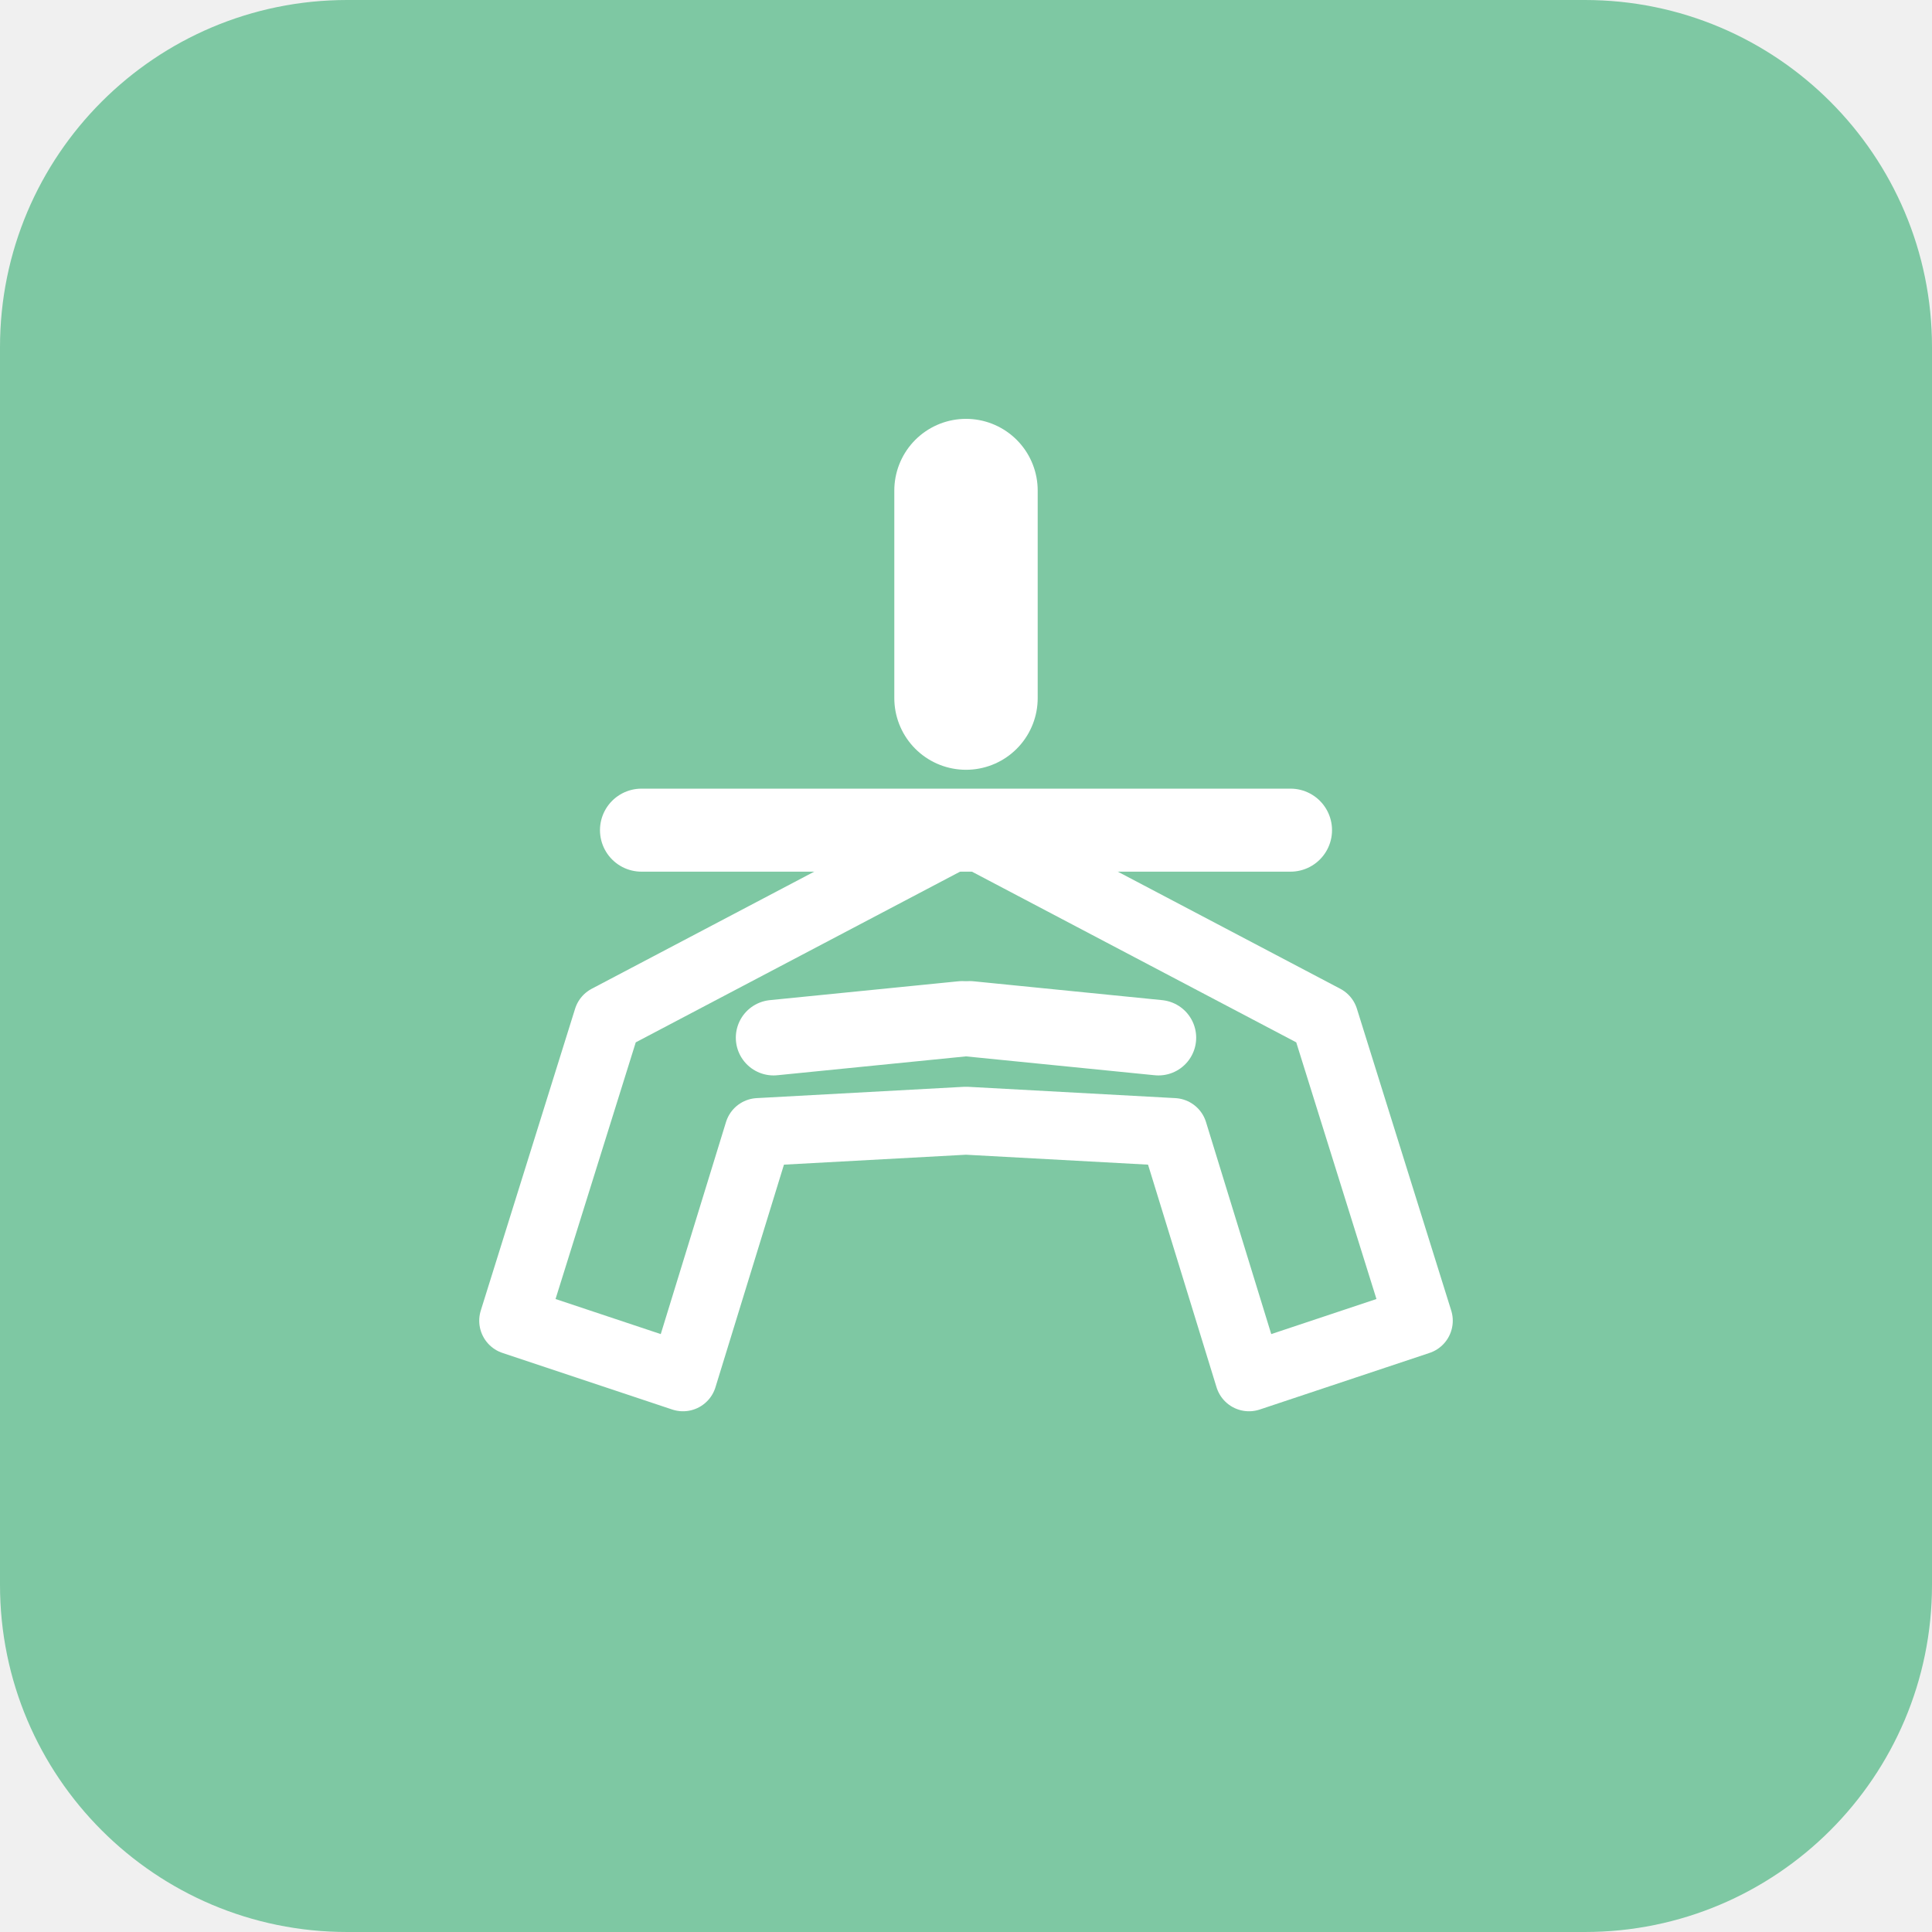
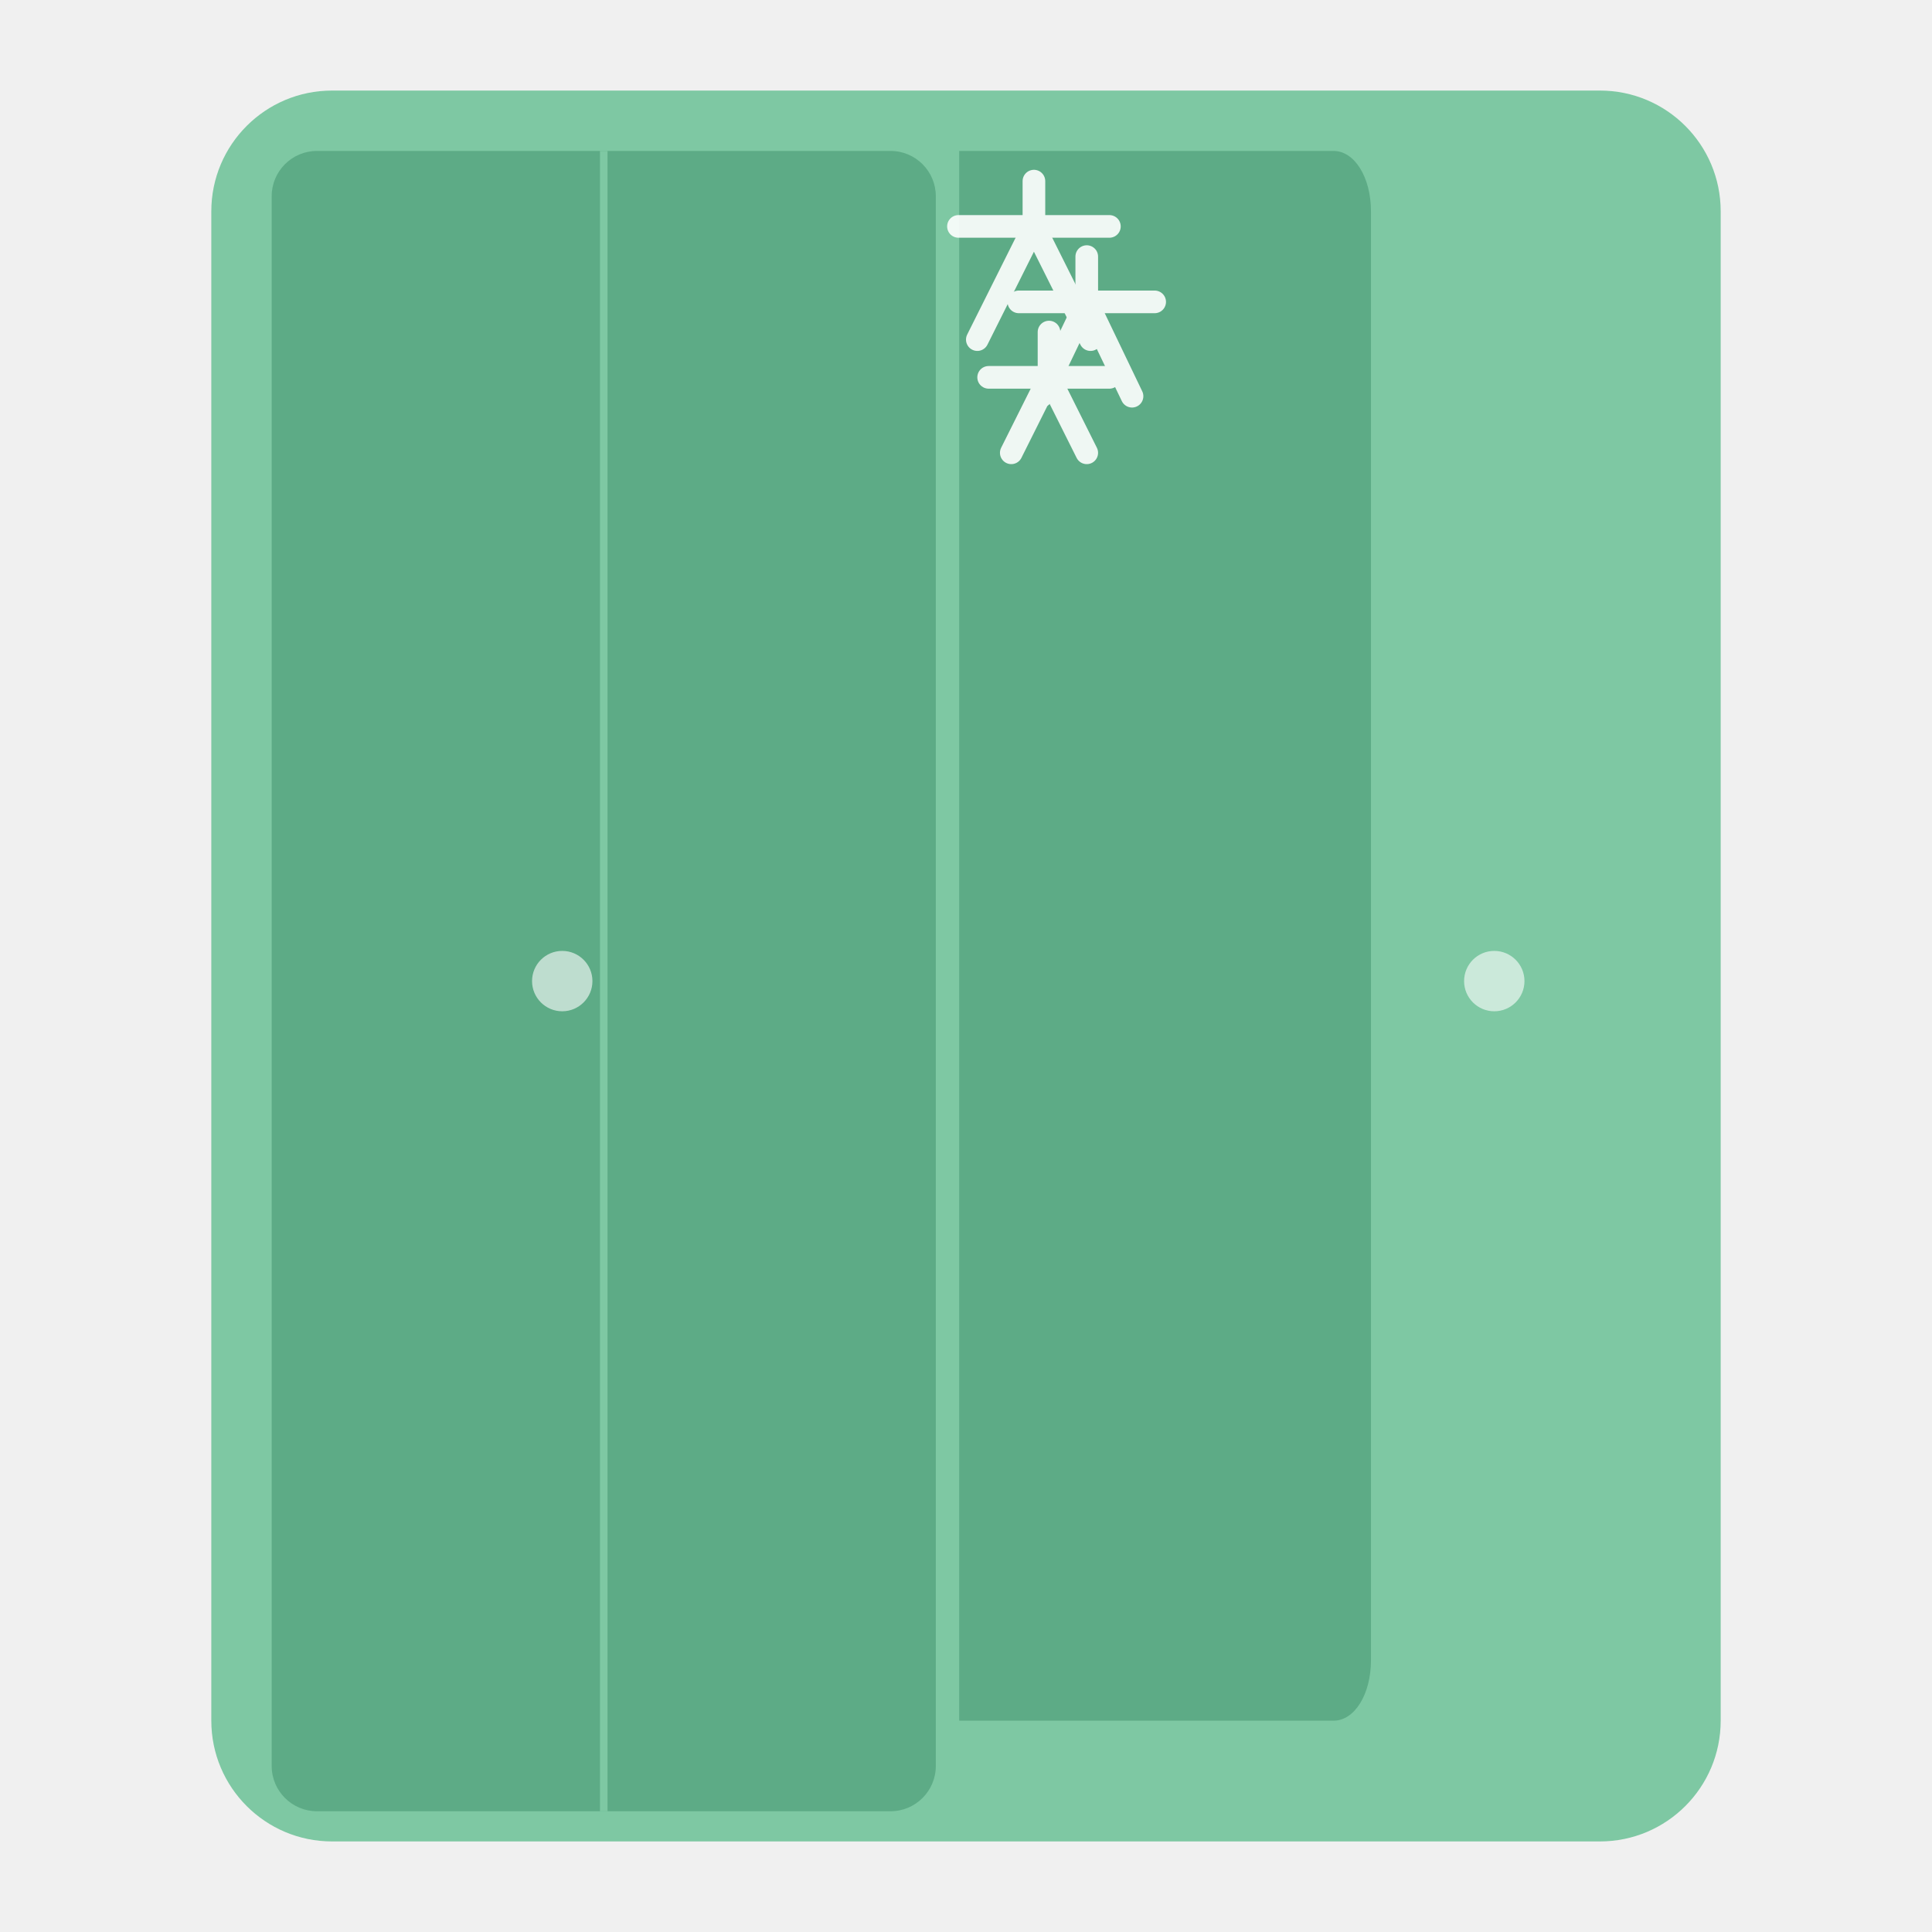
<svg xmlns="http://www.w3.org/2000/svg" viewBox="0 0 512 512">
-   <rect width="512" height="512" rx="92" fill="#7EC8A3" />
-   <g stroke="#fff" stroke-linecap="round" stroke-linejoin="round" fill="none">
-     <path d="M256 130v55" stroke-width="38" />
-     <path d="M170 220h172" stroke-width="22" />
-     <path d="M256 220l-95 50-25 80 45 15 20-65 55-3 55 3 20 65 45-15-25-80z" stroke-width="18" />
-     <path d="M255 270l-50 5" stroke-width="20" />
-     <path d="M257 270l50 5" stroke-width="20" />
+   <rect x="56" y="24" width="400" height="464" rx="32" fill="#7EC8A3" />
+   <rect x="72" y="40" width="176" height="440" rx="12" fill="#5DAB86" />
+   <path d="M264 40l160 0c9 0 16 7 16 16v384c0 9-7 16-16 16H264V40z" fill="#5DAB86" transform="skewY(0) scale(0.62,1) translate(146,0)" />
+   <g stroke="#FFF" stroke-width="6" stroke-linecap="round" fill="none" opacity="0.9">
+     <line x1="274" y1="60" x2="274" y2="48" />
+     <path d="M254 60h40" />
+     <path d="M274 60l-15 30m15-30l15 30" />
+     <line x1="288" y1="80" x2="288" y2="68" />
+     <path d="M270 80h36" />
+     <path d="M288 80l-12 25m12-25l12 25" />
+     <line x1="278" y1="100" x2="278" y2="88" />
+     <path d="M262 100h32" />
+     <path d="M278 100l-10 20m10-20l10 20" />
  </g>
+   <line x1="160" y1="40" x2="160" y2="480" stroke="#7EC8A3" stroke-width="2" />
+   <circle cx="149" cy="260" r="8" fill="#FFF" opacity="0.6" />
+   <circle cx="396" cy="260" r="8" fill="#FFF" opacity="0.6" />
</svg>
